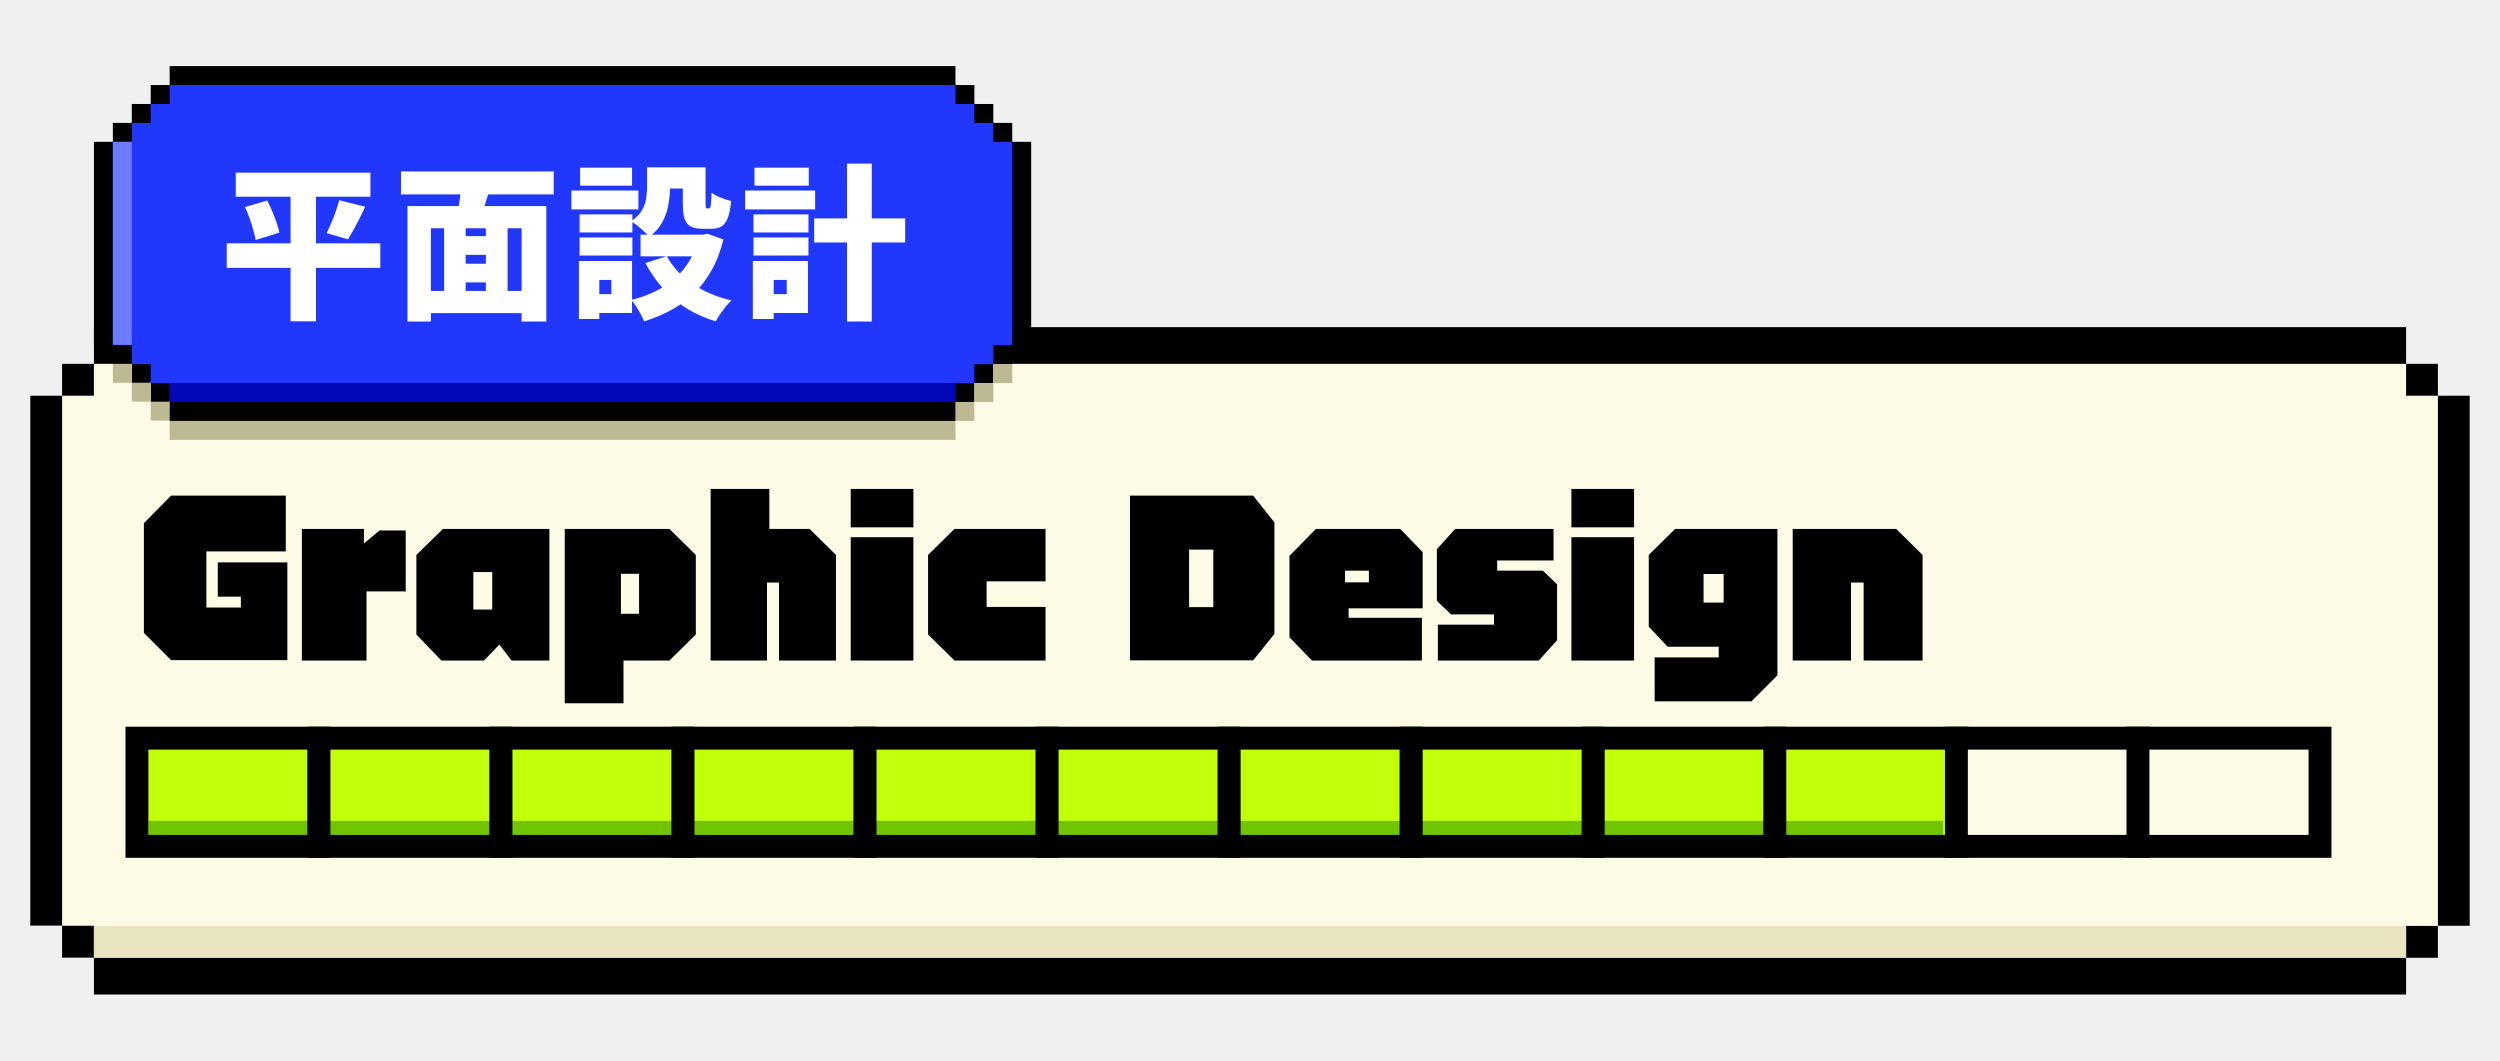
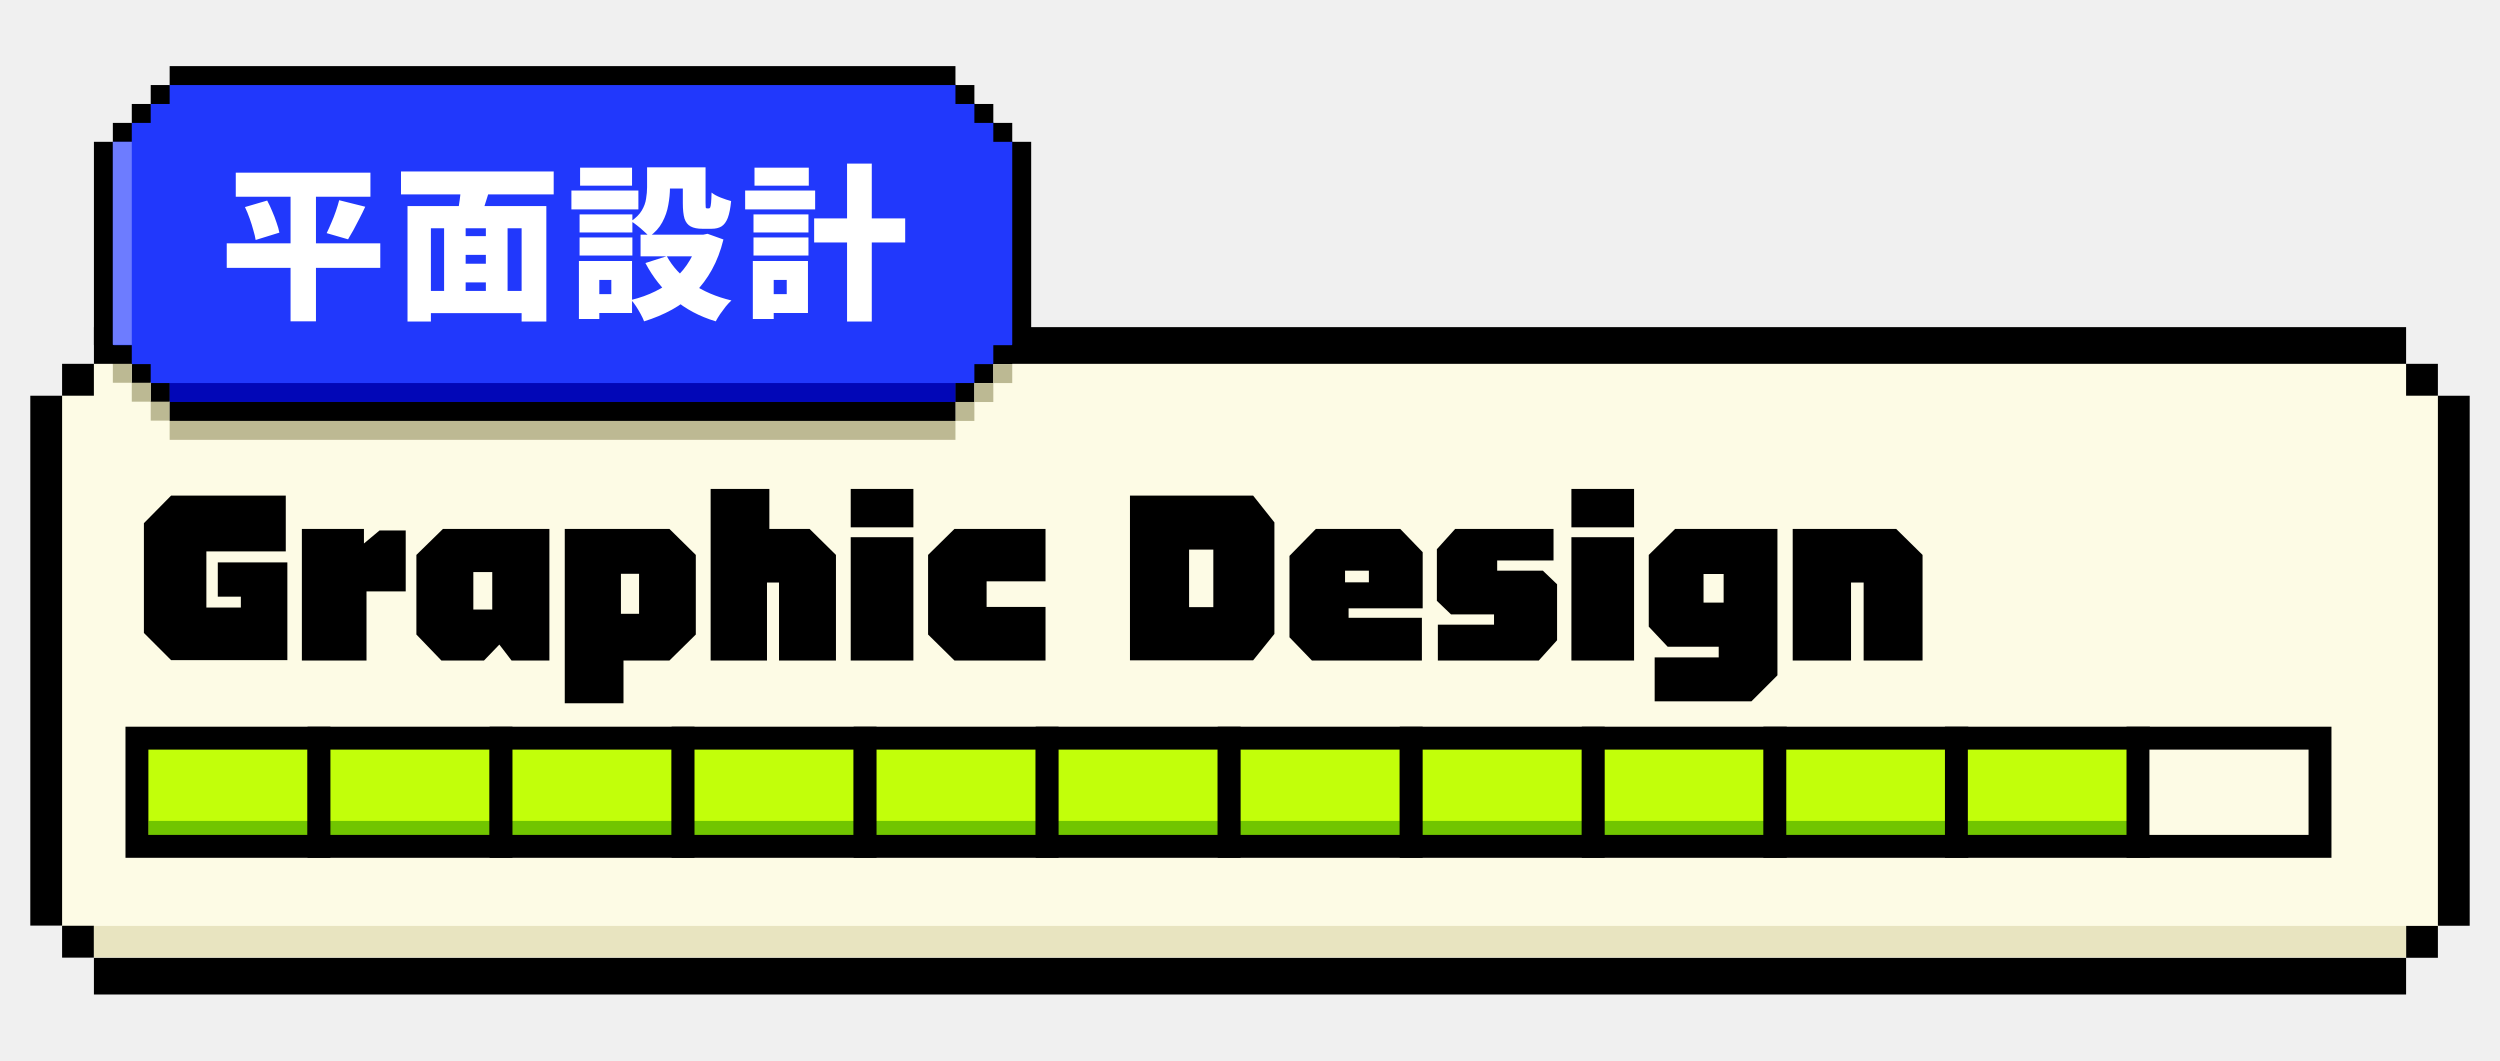
<svg xmlns="http://www.w3.org/2000/svg" width="330" height="140" viewBox="0 0 330 140" fill="none">
  <rect x="12.397" y="126.428" width="305.207" height="4.846" fill="black" />
  <path d="M6.973 66.198L7.642 52.843L12.018 48.157L17.163 46.339L315.418 45.893L318.933 49.546L322.452 52.896L322.399 120.463L321.408 124.235L13.381 126.172L6.721 121.255L6.973 66.198Z" fill="#FDFBE5" />
  <rect x="8.196" y="48.025" width="4.197" height="4.208" fill="black" />
  <rect x="8.196" y="122.2" width="4.197" height="4.208" fill="black" />
  <rect x="4" y="52.236" width="4.197" height="69.943" fill="black" />
  <rect x="12.398" y="43.182" width="305.207" height="4.844" fill="black" />
  <rect x="321.803" y="52.238" width="4.197" height="69.961" fill="black" />
  <rect x="317.604" y="48.025" width="4.197" height="4.208" fill="black" />
  <rect x="317.605" y="122.219" width="4.197" height="4.208" fill="black" />
  <rect x="12.397" y="122.221" width="305.207" height="4.167" fill="#E8E4C0" />
  <path d="M28.749 74.237H37.931V87.139H22.585L18.995 83.549V69.061L22.585 65.419H37.723V72.781H27.241V80.194H31.793V78.763H28.749V74.237ZM53.555 70.023V78.061H48.379V87.191H39.847V69.815H48.041V71.74L50.095 70.023H53.555ZM58.474 69.815H72.52V87.191H67.526L65.914 85.084L63.885 87.191H58.266L54.963 83.757V73.249L58.474 69.815ZM62.48 80.454H64.977V75.512H62.48V80.454ZM88.362 69.815L91.847 73.249V83.757L88.362 87.191H82.301V92.835H74.549V69.815H88.362ZM84.356 81.026V75.746H81.963V81.026H84.356ZM106.862 69.815L110.347 73.249V87.191H102.83V76.891H101.243V87.191H93.804V64.535H101.555V69.815H106.862ZM120.567 69.607H112.295V64.535H120.567V69.607ZM120.567 87.191H112.295V70.908H120.567V87.191ZM138.009 87.191H125.992L122.506 83.757V73.249L125.992 69.815L138.009 69.815V76.734H130.232V80.116H138.009V87.191ZM149.156 65.419H165.413L168.222 68.957V83.68L165.413 87.165H149.156V65.419ZM156.959 80.142H160.159V72.547H156.959V80.142ZM187.795 80.298H178.014V81.546H187.69V87.191H173.176L170.211 84.122V73.379L173.696 69.815H184.829L187.795 72.885V80.298ZM180.693 75.33H177.546V76.865H180.693V75.33ZM203.115 87.191H189.797V82.457H197.211V81.104H191.54L189.667 79.31V72.495L192.086 69.815H205.066V73.977H197.627V75.33H203.661L205.534 77.125V84.512L203.115 87.191ZM215.697 69.607H207.425V64.535H215.697V69.607ZM215.697 87.191H207.425V70.908H215.697V87.191ZM221.121 69.815H234.621V89.142L231.188 92.575H218.416V86.775H226.87V85.37H220.133L217.636 82.717V73.249L221.121 69.815ZM224.867 75.772V79.544H227.52V75.772H224.867ZM236.637 87.191V69.815H250.293L253.778 73.249V87.191H246.001V76.891H244.336V87.191H236.637Z" fill="black" />
  <rect x="18.076" y="97.436" width="24.029" height="14.283" fill="#C2FF0A" stroke-width="3.023" stroke="black" />
  <rect x="42.105" y="97.436" width="24.029" height="14.283" fill="#C2FF0A" stroke-width="3.023" stroke="black" />
  <rect x="66.134" y="97.436" width="24.029" height="14.283" fill="#C2FF0A" stroke-width="3.023" stroke="black" />
  <rect x="90.163" y="97.436" width="24.029" height="14.283" fill="#C2FF0A" stroke-width="3.023" stroke="black" />
  <rect x="114.192" y="97.436" width="24.029" height="14.283" fill="#C2FF0A" stroke-width="3.023" stroke="black" />
  <rect x="138.222" y="97.436" width="24.029" height="14.283" fill="#C2FF0A" stroke-width="3.023" stroke="black" />
  <rect x="162.25" y="97.436" width="24.029" height="14.283" fill="#C2FF0A" stroke-width="3.023" stroke="black" />
  <rect x="186.279" y="97.436" width="24.029" height="14.283" fill="#C2FF0A" stroke-width="3.023" stroke="black" />
  <rect x="210.309" y="97.436" width="24.029" height="14.283" fill="#C2FF0A" stroke-width="3.023" stroke="black" />
  <rect x="234.277" y="97.436" width="24.029" height="14.283" fill="#C2FF0A" stroke-width="3.023" stroke="black" />
-   <rect x="258.244" y="97.436" width="24.029" height="14.283" fill="#FDFBE5" stroke-width="3.023" stroke="black" />
+   <path d="M258.244 97.436H282.273V111.719H258.244V97.436Z" fill="#C2FF0A" stroke-width="3.023" stroke="black" />
  <rect x="282.212" y="97.436" width="24.029" height="14.283" fill="#FDFBE5" stroke-width="3.023" stroke="black" />
  <g style="mix-blend-mode:multiply">
-     <rect x="19.615" y="108.36" width="236.874" height="2.553" fill="#95C504" />
+     <rect x="19.615" y="108.36" width="262.597" height="2.553" fill="#95C504" />
  </g>
  <path d="M22.394 11.225L24.618 9.572L125.246 10.562L126.169 11.225L133.666 18.722L134.328 19.307L135.062 44.107L133.666 45.496L126.169 52.992L125.388 53.976L23.434 53.976L22.394 52.992L14.897 45.496L14.345 44.723L13.737 19.698L14.897 18.722L17.396 16.223L19.895 13.724L22.394 11.225Z" fill="#2138FC" />
  <rect x="133.616" y="18.72" width="2.499" height="26.965" fill="black" />
  <g style="mix-blend-mode:multiply">
    <rect x="22.394" y="50.563" width="103.726" height="2.499" fill="#0C1EB9" />
  </g>
  <g style="mix-blend-mode:multiply">
    <rect x="22.394" y="55.561" width="103.726" height="2.499" fill="#BEBCA4" />
  </g>
  <rect x="14.896" y="16.223" width="2.499" height="2.499" fill="black" />
  <rect x="12.398" y="18.72" width="2.499" height="26.83" fill="black" />
  <rect x="17.396" y="13.725" width="2.499" height="2.499" fill="black" />
  <rect x="19.895" y="11.226" width="2.499" height="2.499" fill="black" />
  <rect x="19.894" y="50.563" width="2.499" height="2.499" fill="black" />
  <rect x="19.894" y="53.023" width="2.499" height="2.499" fill="#BCB993" />
  <rect x="17.395" y="48.063" width="2.499" height="2.499" fill="black" />
  <rect x="17.395" y="50.523" width="2.499" height="2.499" fill="#BCB993" />
  <rect x="14.896" y="45.566" width="2.499" height="2.499" fill="black" />
  <rect x="14.896" y="48.026" width="2.499" height="2.499" fill="#BCB993" />
  <rect x="126.119" y="50.562" width="2.499" height="2.499" fill="black" />
  <rect x="126.119" y="53.063" width="2.499" height="2.499" fill="#BCB993" />
  <rect x="128.618" y="48.065" width="2.499" height="2.499" fill="black" />
  <rect x="128.618" y="50.566" width="2.499" height="2.499" fill="#BCB993" />
  <rect x="131.117" y="45.565" width="2.499" height="2.499" fill="black" />
  <rect x="131.117" y="48.065" width="2.499" height="2.499" fill="#BCB993" />
  <rect x="126.12" y="11.226" width="2.499" height="2.499" fill="black" />
  <rect x="128.618" y="13.725" width="2.499" height="2.499" fill="black" />
  <rect x="131.117" y="16.223" width="2.499" height="2.499" fill="black" />
  <rect x="22.394" y="8.727" width="103.726" height="2.499" fill="black" />
  <rect x="22.394" y="53.062" width="103.726" height="2.499" fill="black" />
  <rect x="14.897" y="18.72" width="2.499" height="26.796" fill="#6D7CFF" />
  <path d="M31.122 22.79H48.896V25.966H31.122V22.79ZM29.931 32.118H50.197V35.36H29.931V32.118ZM32.335 27.333L35.268 26.473C35.503 26.914 35.724 27.384 35.93 27.884C36.15 28.384 36.341 28.884 36.503 29.384C36.679 29.869 36.804 30.31 36.878 30.707L33.746 31.677C33.688 31.295 33.585 30.861 33.438 30.376C33.305 29.876 33.144 29.362 32.953 28.832C32.761 28.289 32.556 27.789 32.335 27.333ZM44.773 26.429L48.213 27.289C47.963 27.833 47.698 28.369 47.419 28.899C47.154 29.413 46.897 29.906 46.647 30.376C46.397 30.832 46.162 31.236 45.941 31.589L43.119 30.773C43.324 30.361 43.53 29.906 43.736 29.406C43.957 28.906 44.155 28.399 44.331 27.884C44.508 27.37 44.655 26.885 44.773 26.429ZM38.355 24.157H41.707V42.417H38.355V24.157ZM59.944 31.17H65.413V33.64H59.944V31.17ZM59.944 34.809H65.413V37.279H59.944V34.809ZM55.821 38.403H70.331V41.336H55.821V38.403ZM53.792 27.201L72.117 27.201V42.439H68.853V30.134L56.879 30.134V42.439H53.792V27.201ZM58.621 29.185H61.466V39.704H58.621V29.185ZM64.134 29.185L67.001 29.185V39.704H64.134V29.185ZM60.915 24.025L64.708 24.797C64.428 25.65 64.164 26.488 63.914 27.311C63.664 28.119 63.429 28.818 63.208 29.406L60.275 28.656C60.378 28.215 60.474 27.73 60.562 27.201C60.65 26.657 60.724 26.113 60.782 25.569C60.856 25.01 60.9 24.496 60.915 24.025ZM52.932 22.636L73.088 22.636V25.657L52.932 25.657V22.636ZM85.415 22.085H88.436V24.775C88.436 25.495 88.362 26.252 88.215 27.046C88.083 27.84 87.818 28.605 87.421 29.34C87.039 30.06 86.466 30.692 85.701 31.236C85.554 31.045 85.326 30.817 85.018 30.553C84.724 30.273 84.415 30.009 84.091 29.759C83.783 29.509 83.518 29.325 83.298 29.207C83.945 28.766 84.415 28.296 84.709 27.796C85.018 27.282 85.209 26.76 85.282 26.23C85.371 25.701 85.415 25.194 85.415 24.709V22.085ZM90.134 22.085H93.133V26.782C93.133 27.105 93.14 27.311 93.155 27.399C93.184 27.473 93.243 27.509 93.331 27.509C93.361 27.509 93.39 27.509 93.419 27.509C93.449 27.509 93.478 27.509 93.508 27.509C93.537 27.509 93.559 27.509 93.574 27.509C93.647 27.509 93.706 27.465 93.75 27.377C93.794 27.274 93.831 27.076 93.861 26.782C93.89 26.473 93.912 26.017 93.927 25.415C94.206 25.65 94.603 25.87 95.118 26.076C95.647 26.282 96.11 26.436 96.507 26.539C96.419 27.48 96.272 28.222 96.066 28.766C95.86 29.296 95.581 29.671 95.228 29.891C94.89 30.097 94.449 30.2 93.905 30.2C93.772 30.2 93.64 30.2 93.508 30.2C93.39 30.2 93.265 30.2 93.133 30.2C93.001 30.2 92.868 30.2 92.736 30.2C92.074 30.2 91.552 30.097 91.17 29.891C90.788 29.685 90.516 29.34 90.354 28.855C90.207 28.355 90.134 27.678 90.134 26.826V22.085ZM88.017 33.816C88.766 35.198 89.876 36.404 91.347 37.433C92.832 38.447 94.566 39.19 96.551 39.66C96.316 39.866 96.066 40.131 95.801 40.454C95.537 40.792 95.287 41.13 95.051 41.468C94.816 41.821 94.625 42.137 94.478 42.417C92.332 41.77 90.494 40.792 88.965 39.484C87.436 38.175 86.179 36.587 85.194 34.721L88.017 33.816ZM92.251 30.972H92.846L93.397 30.861L95.492 31.611C95.125 33.111 94.618 34.441 93.971 35.602C93.339 36.749 92.582 37.764 91.7 38.646C90.817 39.513 89.818 40.255 88.7 40.873C87.583 41.49 86.356 42.005 85.018 42.417C84.915 42.137 84.768 41.821 84.577 41.468C84.385 41.116 84.18 40.77 83.959 40.432C83.739 40.094 83.525 39.815 83.32 39.594C84.481 39.315 85.547 38.932 86.517 38.447C87.502 37.962 88.377 37.381 89.141 36.705C89.906 36.014 90.545 35.228 91.06 34.346C91.589 33.464 91.986 32.493 92.251 31.435V30.972ZM84.555 30.972L93.508 30.972V33.838H84.555V30.972ZM86.605 22.085H91.788V24.885L86.605 24.885V22.085ZM76.505 28.303H83.474V30.685H76.505V28.303ZM76.572 22.129H83.43V24.51H76.572V22.129ZM76.505 31.346H83.474V33.728H76.505V31.346ZM75.425 25.15H84.268V27.642H75.425V25.15ZM77.961 34.456H83.43V41.314H77.961V38.822H80.695V36.948H77.961V34.456ZM76.417 34.456H79.108V42.108H76.417V34.456ZM107.467 28.832H119.485V32.008H107.467V28.832ZM111.811 21.599H115.075V42.439H111.811V21.599ZM99.462 28.303H106.717V30.685H99.462V28.303ZM99.594 22.129H106.761V24.51H99.594V22.129ZM99.462 31.346H106.717V33.728L99.462 33.728V31.346ZM98.359 25.15H107.599V27.642H98.359V25.15ZM100.917 34.456L106.651 34.456V41.314L100.917 41.314V38.822L103.85 38.822V36.948L100.917 36.948V34.456ZM99.374 34.456H102.13V42.108H99.374V34.456Z" fill="white" />
</svg>
